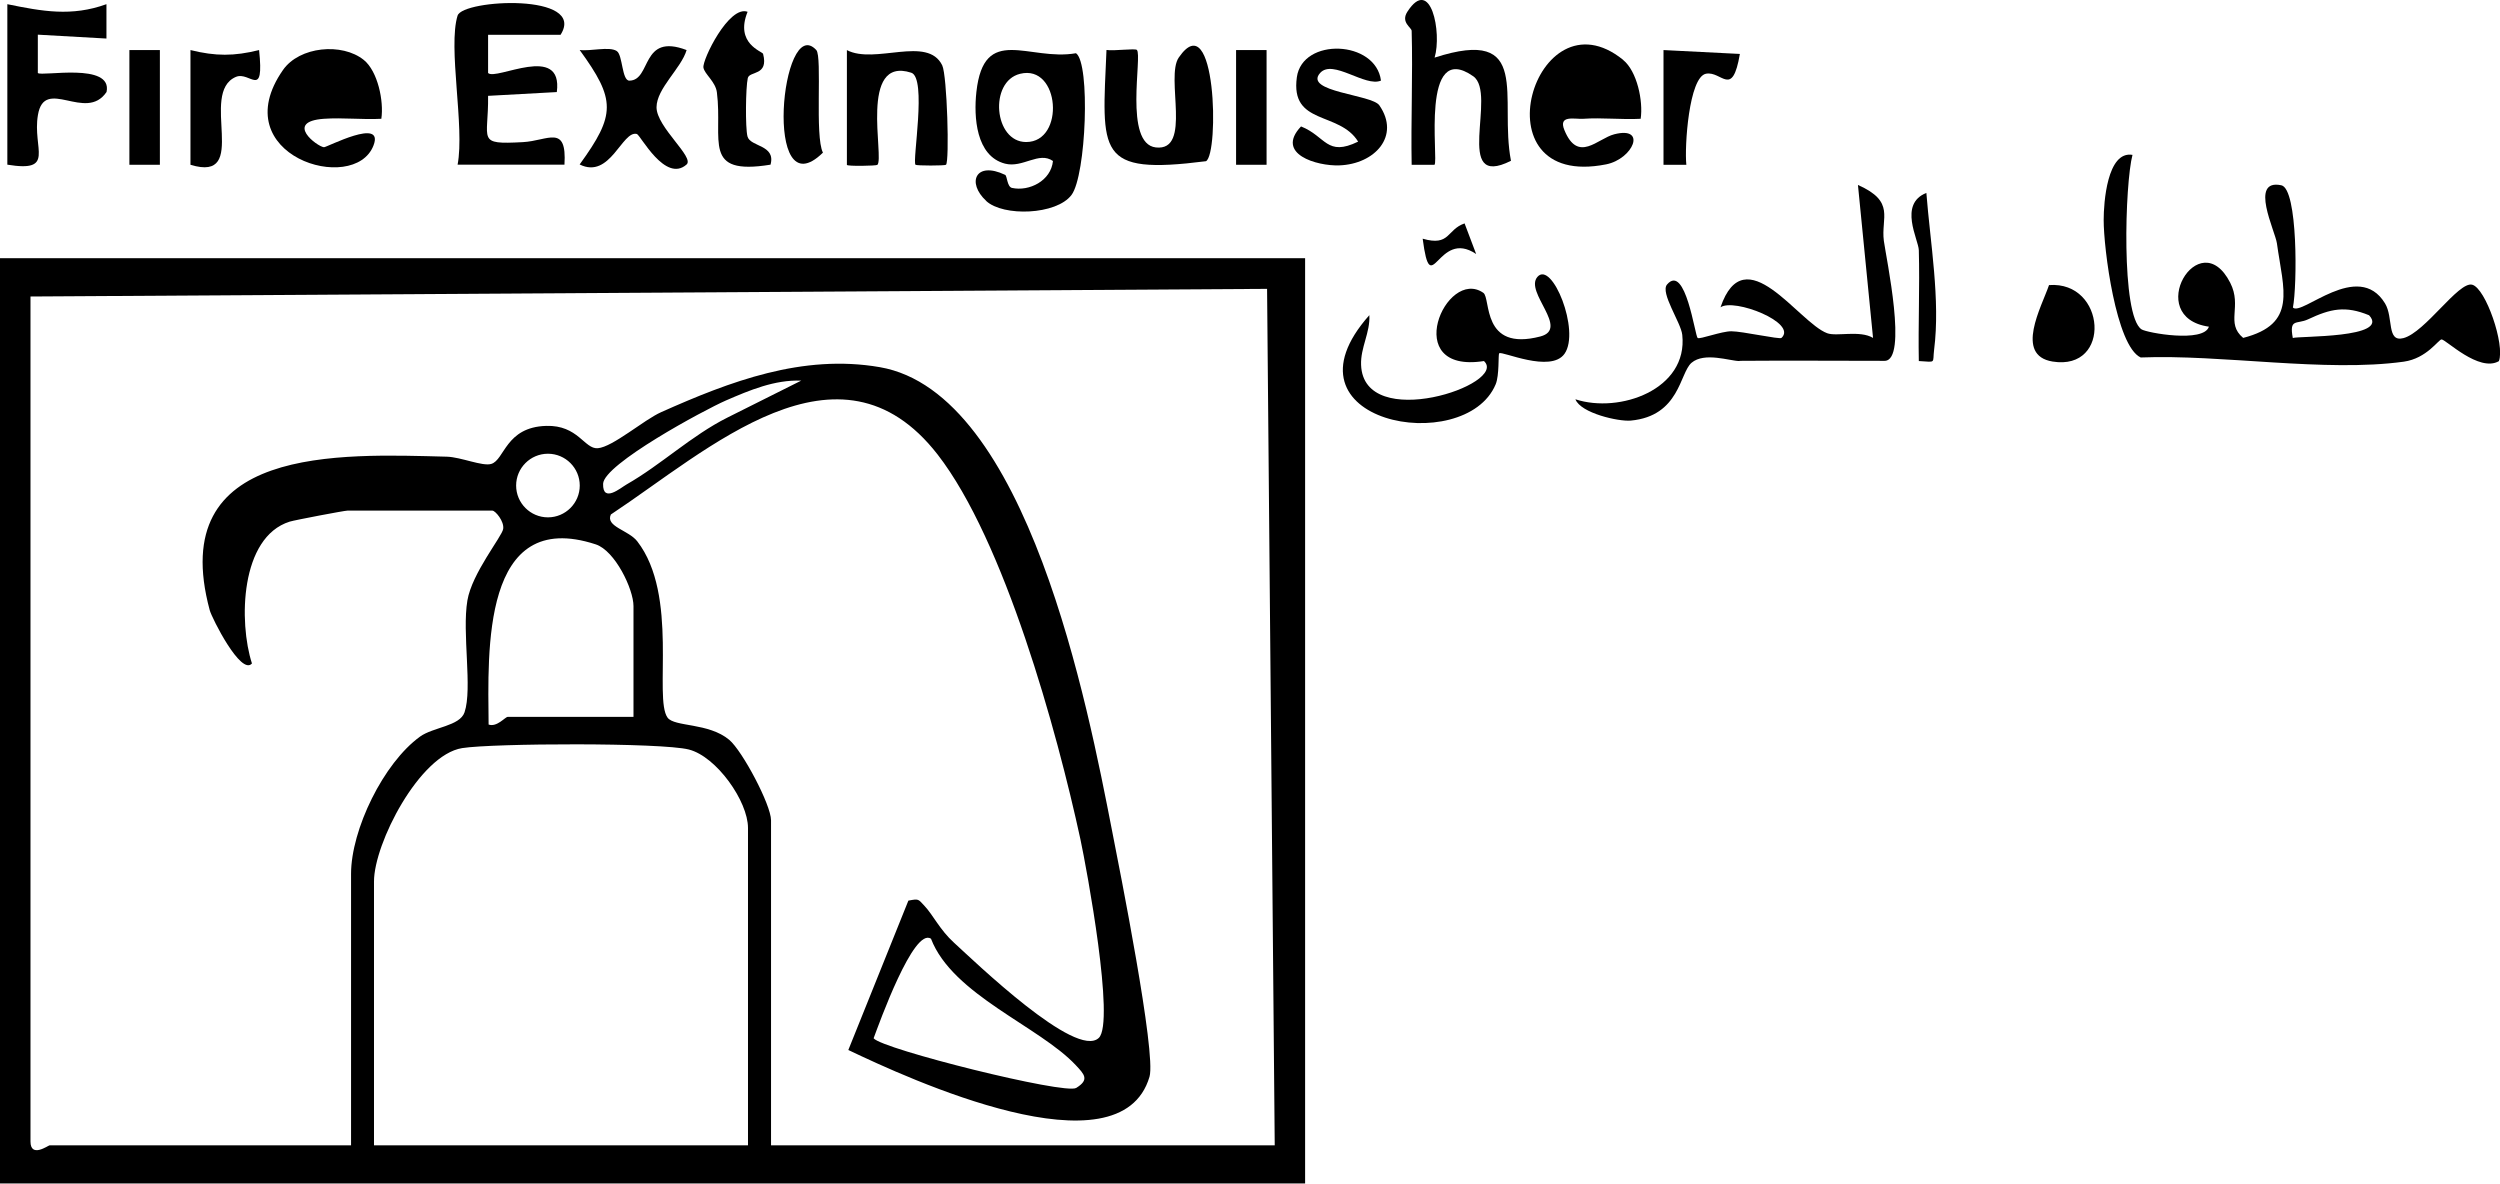
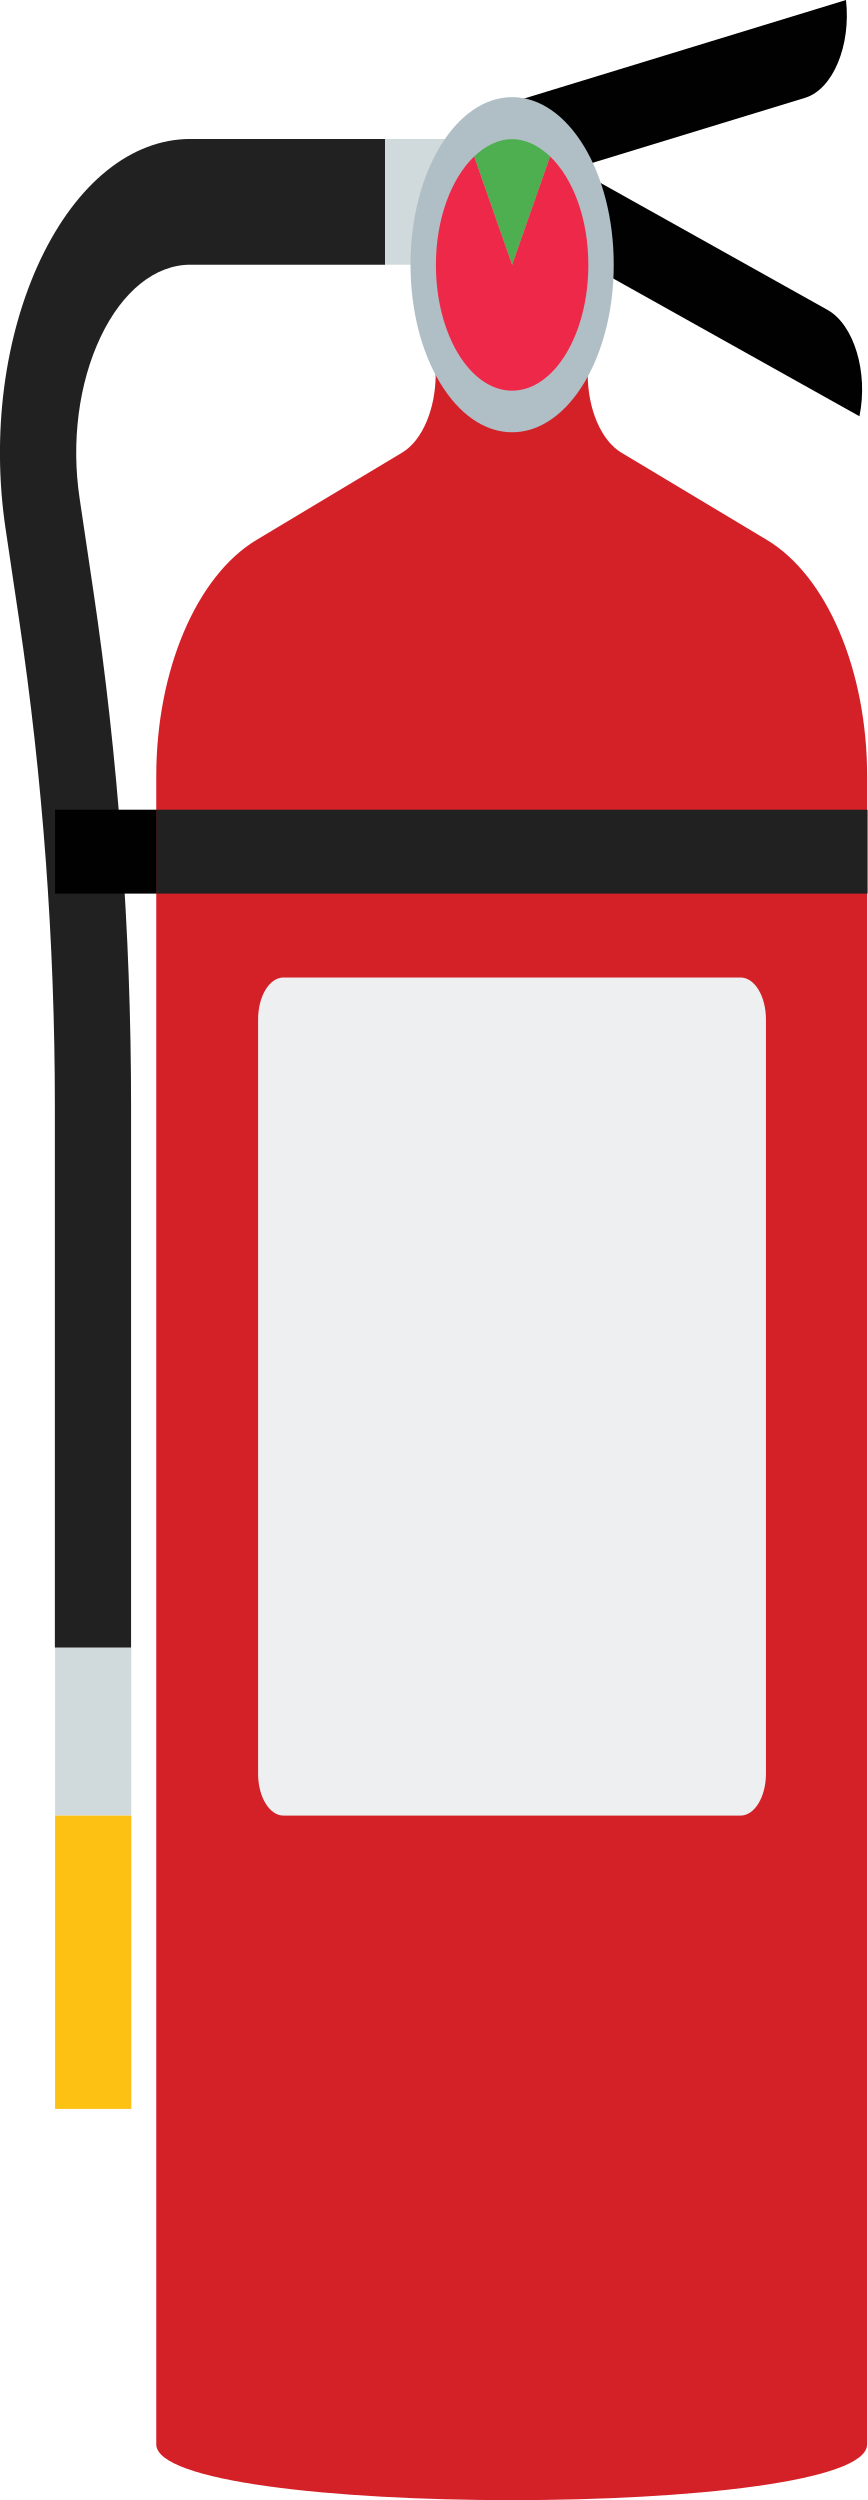
- <svg xmlns="http://www.w3.org/2000/svg" id="Layer_1" data-name="Layer 1" viewBox="0 0 245.19 116.07">
-   <path d="M128,25.32v90.75H0V25.32h128ZM2.99,29.07v82.88c0,1.67,1.75.38,1.87.38h29.57v-26.62c0-4.34,3.18-10.88,6.77-13.47,1.29-.93,3.9-1.02,4.36-2.38.79-2.33-.26-7.78.28-10.97.45-2.68,3.39-6.26,3.51-7.01s-.77-1.8-1.06-1.8h-14.22c-.29,0-5.13.92-5.66,1.08-4.86,1.53-5.01,9.86-3.7,13.91-1.07,1.24-3.94-4.47-4.14-5.22-4.37-16.2,12.77-15.33,23.26-15.06,1.38.04,3.49.97,4.35.71,1.31-.39,1.4-3.61,5.38-3.73,3.14-.1,3.76,2.3,5.07,2.19,1.47-.12,4.51-2.78,6.22-3.54,6.75-3.01,13.86-5.72,21.44-4.41,14.5,2.51,20.42,33.38,22.77,45.43.75,3.83,4.35,21.86,3.68,24.16-2.87,9.79-23.67.18-29.54-2.62l5.89-14.65c1.04-.2.95-.15,1.55.48.89.94,1.52,2.37,2.93,3.65,2.01,1.83,11.98,11.47,14.2,9.33,1.59-1.53-1.17-16.5-1.81-19.49-2.3-10.63-7.46-29.3-14-37.72-9.67-12.44-22.54-.4-32.05,5.88-.55,1.19,1.74,1.53,2.59,2.63,4.1,5.29,1.59,15.38,2.97,17.29.67.93,4.02.48,6.05,2.18,1.29,1.08,4.1,6.38,4.1,7.89v31.88h49.4l-.75-84-121.26.75ZM78.59,37.33c-2.61-.1-5.07.94-7.4,1.95-2.13.93-11.99,6.25-12.04,8.17s1.73.39,2.29.07c3.42-1.95,6.36-4.79,9.91-6.57l7.23-3.62ZM56.86,47.62c0-1.72-1.4-3.12-3.12-3.12s-3.12,1.4-3.12,3.12,1.4,3.12,3.12,3.12,3.12-1.4,3.12-3.12ZM62.13,70.32v-10.88c0-1.66-1.81-5.43-3.7-6.05-11.2-3.67-10.57,10.48-10.51,17.67.81.29,1.63-.75,1.87-.75h12.35ZM73.36,112.32v-31.12c0-2.62-3.09-7-5.8-7.69s-19.19-.62-22.23-.14c-4.2.67-8.65,9.37-8.65,13.08v25.88h36.68ZM91.31,92.07c-1.69-1.18-5.09,8.31-5.63,9.76.81,1.06,18.78,5.55,19.87,4.87,1.32-.81.8-1.33-.04-2.23-3.58-3.82-12.08-6.89-14.2-12.4Z" />
-   <g>
-     <path d="M96.73,19.71c-1.96-1.81-1.03-3.94,1.85-2.56.2.1.19,1.17.67,1.28,1.69.37,3.83-.7,4.02-2.64-1.38-.97-2.96.71-4.7.26-2.85-.74-3.08-4.58-2.81-7.03.74-6.72,5.15-2.99,9.77-3.8,1.42.99,1,11.98-.44,13.9-1.48,1.97-6.7,2.14-8.37.59ZM100.04,7.24c-3.06.76-2.57,6.69.6,6.69,3.85,0,3.32-7.67-.6-6.69Z" />
-     <path d="M44.88,1.53c.5-1.6,12.71-2.24,10.1,1.88h-7.11s0,3.75,0,3.75c.76.78,7.38-2.99,6.74,1.87l-6.74.37c.06,4.39-1.2,4.79,3.41,4.54,2.47-.13,4.33-1.81,4.08,2.21h-10.48c.71-3.73-.97-11.5,0-14.63Z" />
-     <path d="M159.19,5.88c1.37,1.11,1.98,4.04,1.72,5.77-1.86.1-3.77-.13-5.63,0-.82.06-2.48-.42-1.85,1.11,1.34,3.27,3.25.83,4.89.41,3.24-.83,1.86,2.42-.8,2.95-12.88,2.56-6.99-17.26,1.67-10.25Z" />
-     <path d="M35.68,5.88c1.37,1.11,1.98,4.04,1.72,5.77-1.86.1-3.77-.13-5.63,0-3.93.28-.65,2.73,0,2.79.27.02,5.95-2.98,4.86-.17-1.89,4.9-14.7.96-8.88-7.4,1.62-2.33,5.81-2.7,7.93-.99Z" />
-     <path d="M.71.41c3.43.7,6.31,1.24,9.73,0v3.37s-6.73-.38-6.73-.38v3.76c.36.37,7.36-1.08,6.74,1.86-2.03,3.01-6.09-1.56-6.73,2.26-.56,3.32,1.76,5.65-3,4.87V.41Z" />
-     <path d="M111.5,4.9c.56.54-1.31,9.2,1.86,9.56,3.59.4.91-6.88,2.25-8.82,3.67-5.33,3.97,9.43,2.67,10.17-10.84,1.38-10.19-.79-9.76-10.91.73.12,2.8-.18,2.99,0Z" />
-     <path d="M138.45,3.03c0-.33-1.1-.83-.42-1.88,2.3-3.57,3.4,2.07,2.67,4.5,9.64-3.11,6.3,3.97,7.49,10.12-5.75,2.9-1.3-6.6-3.7-8.29-5.22-3.66-3.37,8.27-3.8,8.68h-2.24c-.08-4.37.12-8.76,0-13.13Z" />
-     <path d="M83.05,4.91c2.76,1.45,7.92-1.46,9.36,1.5.48.99.72,9.42.37,9.75-.11.1-2.88.1-2.99,0-.34-.31,1.14-8.53-.42-9.03-5.17-1.67-2.61,8.36-3.32,9.04-.11.1-2.99.15-2.99,0V4.91Z" />
-     <path d="M60.49,5.01c.59.37.49,2.91,1.24,2.9,2.19-.03,1.09-4.72,5.61-3-.53,1.8-2.94,3.75-2.95,5.61,0,1.96,3.77,4.91,2.94,5.62-2.09,1.83-4.52-2.9-4.87-3-1.45-.38-2.61,4.48-5.61,2.99,3.55-4.9,3.55-6.34,0-11.23,1.02.15,2.89-.37,3.63.1Z" />
-     <path d="M135.45,7.9c-1.54.69-4.73-2.15-5.98-.74-1.65,1.86,5.07,2.1,5.81,3.17,2.09,3.01-.45,5.77-3.93,5.89-2.18.08-6.31-1.11-3.75-3.82,2.46.98,2.5,3,5.6,1.49-1.85-3.01-6.67-1.56-6.01-6.32.55-3.92,7.74-3.64,8.25.33Z" />
-     <path d="M73.32,1.16c-1.27,3.12,1.45,3.88,1.52,4.12.57,2.19-1.34,1.66-1.5,2.38-.21.93-.25,4.87-.03,5.72.27,1.04,2.8.8,2.26,2.77-6.76,1.1-4.66-2.38-5.26-7.09-.13-1.05-1.22-1.8-1.32-2.43-.13-.75,2.51-6.17,4.34-5.47Z" />
-     <path d="M18.68,4.91c2.47.61,4.27.61,6.73,0,.52,4.91-.89,2.05-2.27,2.63-3.69,1.56,1.48,10.45-4.46,8.62V4.91Z" />
-     <path d="M163.15,4.91l7.49.38c-.75,4.38-1.77,1.65-3.32,1.94-1.68.32-2.12,7.17-1.93,8.93h-2.24V4.91Z" />
-     <path d="M80.06,4.91c.6.65-.17,8.46.65,10.06-5.94,5.83-4.09-13.8-.65-10.06Z" />
-     <rect x="121.23" y="4.91" width="2.99" height="11.25" />
-     <rect x="12.69" y="4.91" width="2.99" height="11.25" />
-   </g>
-   <g>
-     <path d="M209.15,15.17c-.75,2.8-1.14,15.79.88,17.13.51.34,6.1,1.35,6.61-.26-6.47-.93-.94-10.25,2.09-4.31,1.2,2.35-.49,3.94,1.27,5.41,5.33-1.37,3.95-4.67,3.31-9.28-.17-1.21-2.74-6.35.43-5.69,1.64.34,1.56,9.89,1.14,11.99.84.9,6.39-4.73,9.03-.41.85,1.39.14,3.85,1.81,3.41,2.14-.57,5.39-5.56,6.73-5.24s3.25,5.93,2.63,7.5c-1.94,1.13-5.22-2.14-5.62-2.13-.3,0-1.44,1.86-3.7,2.18-7.71,1.07-17.87-.73-25.81-.41-2.42-1.12-3.64-10.71-3.63-13.5,0-1.63.33-6.8,2.83-6.37ZM232.35,30.92c-2.33-.96-3.78-.64-5.99.4-1.11.52-1.86-.13-1.49,1.83.54-.21,9.59.04,7.48-2.23Z" />
-     <path d="M170.6,35.41c-.93,0-3.43-.91-4.7.17-1.17.99-1.15,5.22-5.96,5.67-1.18.11-4.9-.72-5.43-2.09,4.33,1.42,11.06-.96,10.48-6.32-.13-1.22-2.19-4.13-1.49-4.94,1.81-2.1,2.74,5.07,3,5.25.21.15,2.32-.66,3.3-.66,1.08,0,4.74.82,4.92.65,1.61-1.48-4.66-3.93-5.98-3,2.39-6.99,7.64,1.49,10.46,2.54.93.35,3.19-.32,4.5.46l-1.48-15c3.71,1.64,2.24,3.22,2.54,5.48.23,1.7,2.38,11.77.07,11.77-4.74,0-9.48-.04-14.22,0Z" />
-     <path d="M147.03,34.66c-.1.11.03,2.14-.34,3.03-3.01,7.2-21.76,3.77-12.39-6.78.1,1.69-.88,3.19-.81,4.88.25,6.69,14.52,1.89,12.05-.38-8.27,1.3-3.74-9.25-.06-6.69.76.53-.21,5.79,5.59,4.28,2.9-.76-1.57-4.34-.29-5.84,1.43-1.66,4.24,5.31,2.66,7.54-1.36,1.92-6.17-.31-6.4-.05Z" />
-     <path d="M200.96,27.96c5.59-.42,6.18,8.44.35,7.5-3.76-.61-1.07-5.39-.35-7.5Z" />
-     <path d="M188.19,24.54c-.03-1.05-2.02-4.52.74-5.62.38,4.89,1.38,10.49.76,15.38-.17,1.37.25,1.21-1.5,1.11-.07-3.61.1-7.26,0-10.88Z" />
-     <path d="M144.77,24.91c-3.8-2.56-4.42,4.78-5.24-1.5,2.7.78,2.34-.89,4.11-1.5l1.13,2.99Z" />
-   </g>
+ <svg xmlns="http://www.w3.org/2000/svg" id="Layer_1" data-name="Layer 1" viewBox="0 0 40.64 117.11">
+   <defs>
+     <style>
+       .cls-1 {
+         fill: #d0d9dc;
+       }
+ 
+       .cls-2 {
+         fill: #b0bec5;
+       }
+ 
+       .cls-3 {
+         fill: #d42027;
+       }
+ 
+       .cls-4 {
+         fill: #ee2849;
+       }
+ 
+       .cls-5 {
+         fill: #edeff0;
+       }
+ 
+       .cls-6 {
+         fill: #fdc113;
+       }
+ 
+       .cls-7 {
+         fill: #010101;
+       }
+ 
+       .cls-8 {
+         fill: #212121;
+       }
+ 
+       .cls-9 {
+         fill: #4daf4f;
+       }
+     </style>
+   </defs>
+   <rect class="cls-1" x="2.58" y="77.2" width="3.57" height="7.85" />
+   <rect class="cls-6" x="2.58" y="85.05" width="3.57" height="13.74" />
+   <path class="cls-8" d="M8.92,6.51c-2.76,0-5.32,2.06-7.02,5.64C.2,15.75-.4,20.34.26,24.76l.63,4.24c1.11,7.46,1.68,15.14,1.68,22.81v25.37h3.57v-25.37c0-8.15-.6-16.3-1.78-24.22l-.63-4.24c-.4-2.65-.04-5.41.98-7.56,1.02-2.15,2.56-3.39,4.21-3.39h9.12v-5.89s-9.12,0-9.12,0Z" />
+   <rect class="cls-1" x="18.04" y="6.51" width="4.97" height="5.89" />
+   <path class="cls-7" d="M22.42,9.26l-.43-3.86L39.63,0h0c.24,2.13-.61,4.18-1.91,4.58l-15.3,4.68Z" />
+   <path class="cls-7" d="M40.26,19.5l-18.43-10.31.76-3.72,16.18,9.05c1.24.7,1.91,2.93,1.49,4.98h0Z" />
+   <path class="cls-3" d="M27.55,17.51v-9.03h-7.14v9.03c0,1.65-.63,3.13-1.57,3.69l-6.82,4.09c-2.82,1.69-4.7,6.12-4.7,11.07v78.14c0,3.49,33.3,3.49,33.3,0V36.36c0-4.95-1.88-9.38-4.7-11.07l-6.82-4.09c-.94-.57-1.57-2.04-1.57-3.69Z" />
+   <ellipse class="cls-2" cx="23.99" cy="12.4" rx="4.76" ry="7.85" />
+   <path class="cls-9" d="M25.77,7.33c-.53-.5-1.13-.81-1.78-.81s-1.25.31-1.78.81l1.78,5.08,1.78-5.08Z" />
+   <path class="cls-4" d="M25.77,7.33l-1.78,5.08-1.78-5.08c-1.06,1.02-1.79,2.9-1.79,5.08,0,3.25,1.6,5.89,3.57,5.89s3.57-2.64,3.57-5.89c0-2.18-.72-4.05-1.79-5.08Z" />
+   <path class="cls-5" d="M34.69,85.05H13.28c-.66,0-1.19-.88-1.19-1.96v-35.34c0-1.08.53-1.96,1.19-1.96h21.41c.66,0,1.19.88,1.19,1.96v35.34c0,1.08-.53,1.96-1.19,1.96Z" />
+   <rect class="cls-8" x="7.34" y="37.93" width="33.3" height="3.93" />
+   <rect class="cls-7" x="2.58" y="37.93" width="4.76" height="3.93" />
</svg>
